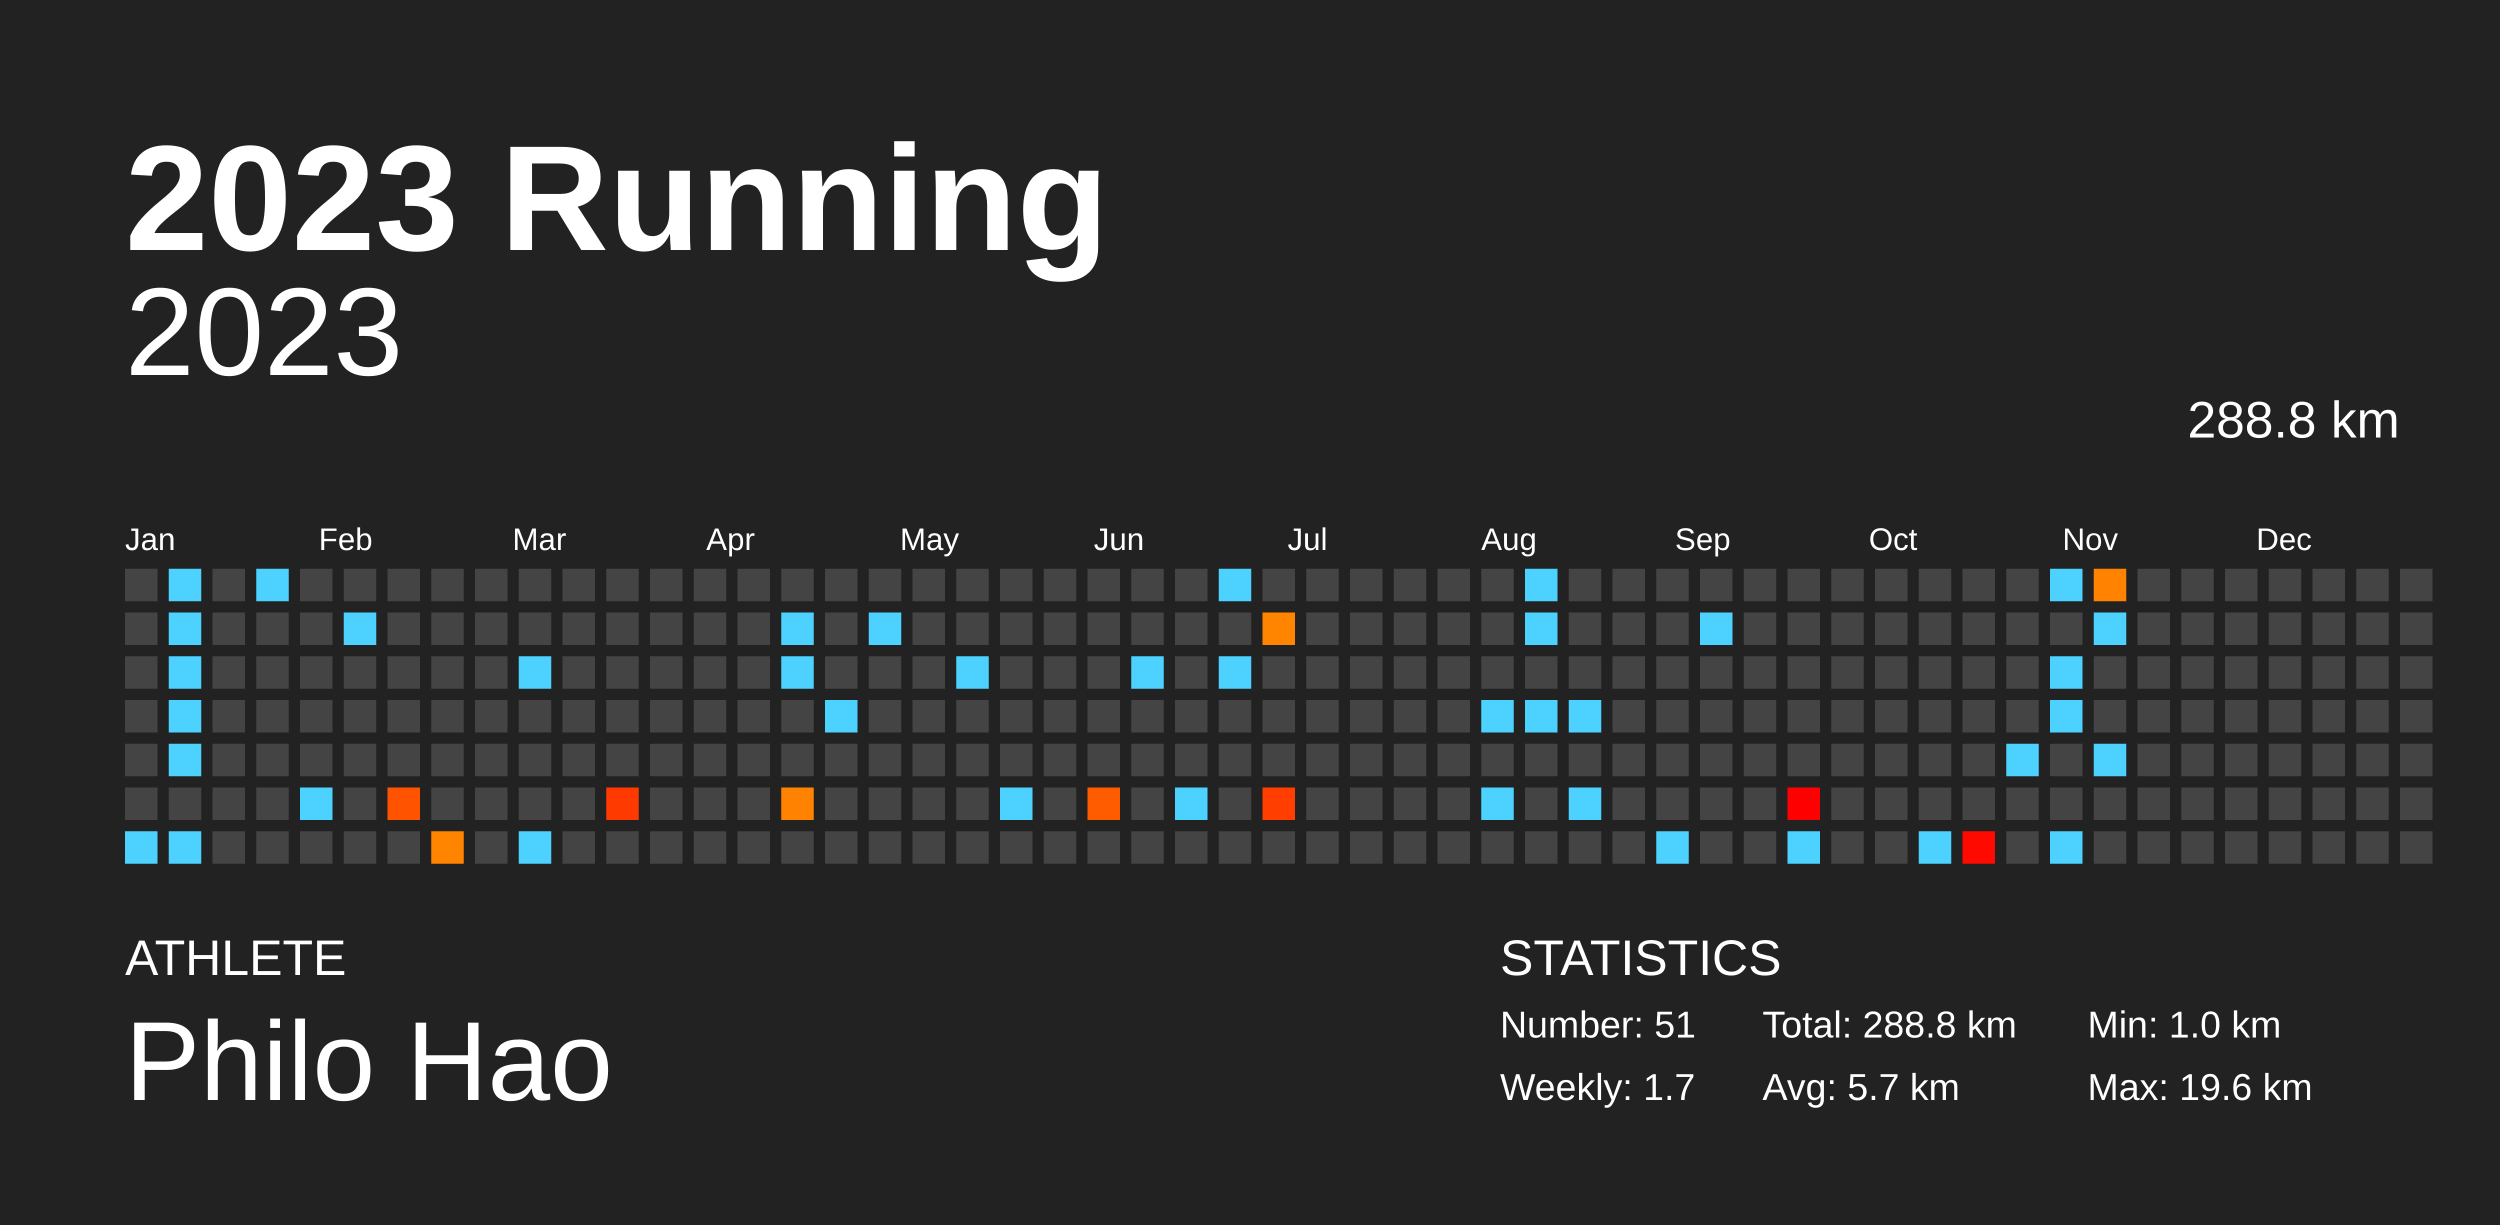
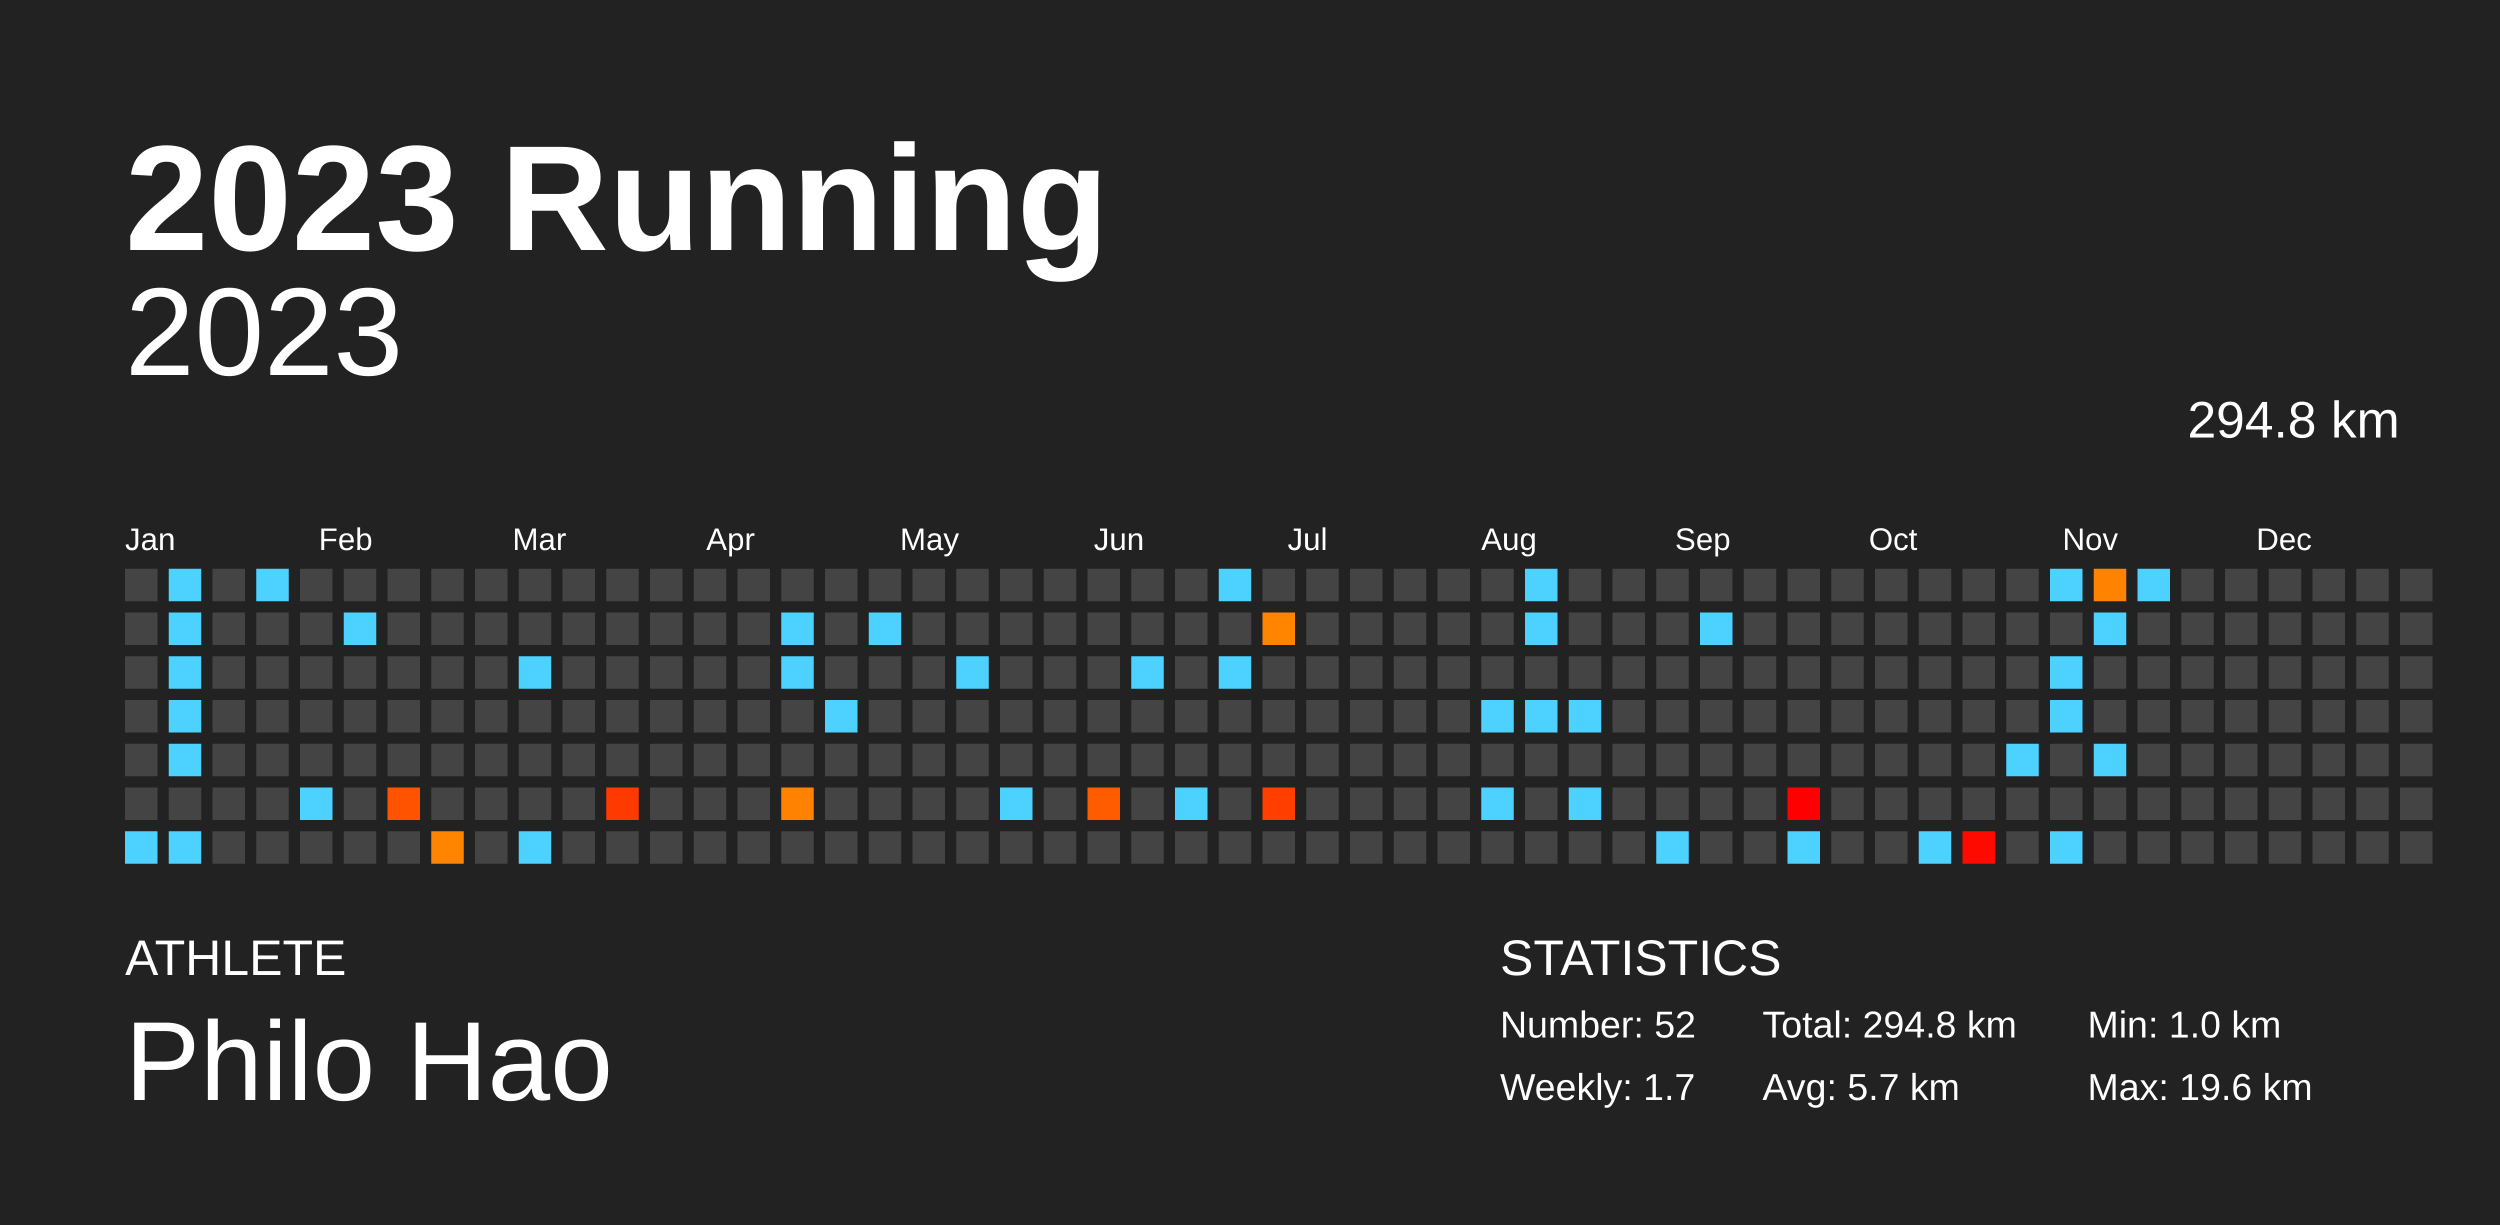
<svg xmlns="http://www.w3.org/2000/svg" baseProfile="full" height="98mm" version="1.1" viewBox="0,0,200,98" width="200mm">
  <defs />
  <rect fill="#222222" height="98" width="200" x="0" y="0" />
  <text fill="#FFFFFF" style="font-size:12px; font-family:Arial; font-weight:bold;" x="10" y="20">2023 Running</text>
  <text fill="#FFFFFF" style="font-size:4px; font-family:Arial" x="10" y="78">ATHLETE</text>
  <text fill="#FFFFFF" style="font-size:9px; font-family:Arial" x="10" y="88">Philo Hao</text>
  <text fill="#FFFFFF" style="font-size:4px; font-family:Arial" x="120" y="78">STATISTICS</text>
-   <text fill="#FFFFFF" style="font-size:3px; font-family:Arial" x="120" y="83">Number: 51</text>
+   <text fill="#FFFFFF" style="font-size:3px; font-family:Arial" x="120" y="83">Number: 52</text>
  <text fill="#FFFFFF" style="font-size:3px; font-family:Arial" x="120" y="88">Weekly: 1.7</text>
-   <text fill="#FFFFFF" style="font-size:3px; font-family:Arial" x="141" y="83">Total: 288.8 km</text>
+   <text fill="#FFFFFF" style="font-size:3px; font-family:Arial" x="141" y="83">Total: 294.8 km</text>
  <text fill="#FFFFFF" style="font-size:3px; font-family:Arial" x="141" y="88">Avg: 5.7 km</text>
  <text fill="#FFFFFF" style="font-size:3px; font-family:Arial" x="167" y="83">Min: 1.0 km</text>
  <text fill="#FFFFFF" style="font-size:3px; font-family:Arial" x="167" y="88">Max: 19.6 km</text>
  <text alignment-baseline="hanging" fill="#FFFFFF" style="font-size:10.0px; font-family:Arial;" x="10" y="30">2023</text>
-   <text alignment-baseline="hanging" fill="#FFFFFF" style="font-size:4.125px; font-family:Arial;" x="175" y="35">288.8 km</text>
+   <text alignment-baseline="hanging" fill="#FFFFFF" style="font-size:4.125px; font-family:Arial;" x="175" y="35">294.8 km</text>
  <text fill="#FFFFFF" style="font-size:2.5px; font-family:Arial" x="10.0" y="44">Jan</text>
  <text fill="#FFFFFF" style="font-size:2.5px; font-family:Arial" x="25.5" y="44">Feb</text>
  <text fill="#FFFFFF" style="font-size:2.5px; font-family:Arial" x="41.0" y="44">Mar</text>
  <text fill="#FFFFFF" style="font-size:2.5px; font-family:Arial" x="56.5" y="44">Apr</text>
  <text fill="#FFFFFF" style="font-size:2.5px; font-family:Arial" x="72.0" y="44">May</text>
  <text fill="#FFFFFF" style="font-size:2.5px; font-family:Arial" x="87.5" y="44">Jun</text>
  <text fill="#FFFFFF" style="font-size:2.5px; font-family:Arial" x="103.0" y="44">Jul</text>
  <text fill="#FFFFFF" style="font-size:2.5px; font-family:Arial" x="118.5" y="44">Aug</text>
  <text fill="#FFFFFF" style="font-size:2.5px; font-family:Arial" x="134.0" y="44">Sep</text>
  <text fill="#FFFFFF" style="font-size:2.5px; font-family:Arial" x="149.5" y="44">Oct</text>
  <text fill="#FFFFFF" style="font-size:2.5px; font-family:Arial" x="165.0" y="44">Nov</text>
  <text fill="#FFFFFF" style="font-size:2.5px; font-family:Arial" x="180.5" y="44">Dec</text>
  <rect fill="#444444" height="2.6" width="2.6" x="10.0" y="45.5" />
  <rect fill="#444444" height="2.6" width="2.6" x="10.0" y="49.0" />
  <rect fill="#444444" height="2.6" width="2.6" x="10.0" y="52.5" />
  <rect fill="#444444" height="2.6" width="2.6" x="10.0" y="56.0" />
  <rect fill="#444444" height="2.6" width="2.6" x="10.0" y="59.5" />
  <rect fill="#444444" height="2.6" width="2.6" x="10.0" y="63.0" />
  <rect fill="#4dd2ff" height="2.6" width="2.6" x="10.0" y="66.5" />
  <rect fill="#4dd2ff" height="2.6" width="2.6" x="13.5" y="45.5" />
  <rect fill="#4dd2ff" height="2.6" width="2.6" x="13.5" y="49.0" />
  <rect fill="#4dd2ff" height="2.6" width="2.6" x="13.5" y="52.5" />
  <rect fill="#4dd2ff" height="2.6" width="2.6" x="13.5" y="56.0" />
  <rect fill="#4dd2ff" height="2.6" width="2.6" x="13.5" y="59.5" />
  <rect fill="#444444" height="2.6" width="2.6" x="13.5" y="63.0" />
  <rect fill="#4dd2ff" height="2.6" width="2.6" x="13.5" y="66.5" />
  <rect fill="#444444" height="2.6" width="2.6" x="17.0" y="45.5" />
  <rect fill="#444444" height="2.6" width="2.6" x="17.0" y="49.0" />
  <rect fill="#444444" height="2.6" width="2.6" x="17.0" y="52.5" />
  <rect fill="#444444" height="2.6" width="2.6" x="17.0" y="56.0" />
  <rect fill="#444444" height="2.6" width="2.6" x="17.0" y="59.5" />
  <rect fill="#444444" height="2.6" width="2.6" x="17.0" y="63.0" />
  <rect fill="#444444" height="2.6" width="2.6" x="17.0" y="66.5" />
  <rect fill="#4dd2ff" height="2.6" width="2.6" x="20.5" y="45.5" />
  <rect fill="#444444" height="2.6" width="2.6" x="20.5" y="49.0" />
  <rect fill="#444444" height="2.6" width="2.6" x="20.5" y="52.5" />
  <rect fill="#444444" height="2.6" width="2.6" x="20.5" y="56.0" />
  <rect fill="#444444" height="2.6" width="2.6" x="20.5" y="59.5" />
  <rect fill="#444444" height="2.6" width="2.6" x="20.5" y="63.0" />
  <rect fill="#444444" height="2.6" width="2.6" x="20.5" y="66.5" />
  <rect fill="#444444" height="2.6" width="2.6" x="24.0" y="45.5" />
  <rect fill="#444444" height="2.6" width="2.6" x="24.0" y="49.0" />
  <rect fill="#444444" height="2.6" width="2.6" x="24.0" y="52.5" />
  <rect fill="#444444" height="2.6" width="2.6" x="24.0" y="56.0" />
  <rect fill="#444444" height="2.6" width="2.6" x="24.0" y="59.5" />
  <rect fill="#4dd2ff" height="2.6" width="2.6" x="24.0" y="63.0" />
  <rect fill="#444444" height="2.6" width="2.6" x="24.0" y="66.5" />
  <rect fill="#444444" height="2.6" width="2.6" x="27.5" y="45.5" />
  <rect fill="#4dd2ff" height="2.6" width="2.6" x="27.5" y="49.0" />
  <rect fill="#444444" height="2.6" width="2.6" x="27.5" y="52.5" />
  <rect fill="#444444" height="2.6" width="2.6" x="27.5" y="56.0" />
  <rect fill="#444444" height="2.6" width="2.6" x="27.5" y="59.5" />
  <rect fill="#444444" height="2.6" width="2.6" x="27.5" y="63.0" />
  <rect fill="#444444" height="2.6" width="2.6" x="27.5" y="66.5" />
  <rect fill="#444444" height="2.6" width="2.6" x="31.0" y="45.5" />
  <rect fill="#444444" height="2.6" width="2.6" x="31.0" y="49.0" />
  <rect fill="#444444" height="2.6" width="2.6" x="31.0" y="52.5" />
  <rect fill="#444444" height="2.6" width="2.6" x="31.0" y="56.0" />
  <rect fill="#444444" height="2.6" width="2.6" x="31.0" y="59.5" />
  <rect fill="#ff5300" height="2.6" width="2.6" x="31.0" y="63.0" />
  <rect fill="#444444" height="2.6" width="2.6" x="31.0" y="66.5" />
  <rect fill="#444444" height="2.6" width="2.6" x="34.5" y="45.5" />
  <rect fill="#444444" height="2.6" width="2.6" x="34.5" y="49.0" />
  <rect fill="#444444" height="2.6" width="2.6" x="34.5" y="52.5" />
  <rect fill="#444444" height="2.6" width="2.6" x="34.5" y="56.0" />
  <rect fill="#444444" height="2.6" width="2.6" x="34.5" y="59.5" />
  <rect fill="#444444" height="2.6" width="2.6" x="34.5" y="63.0" />
  <rect fill="#ff8400" height="2.6" width="2.6" x="34.5" y="66.5" />
  <rect fill="#444444" height="2.6" width="2.6" x="38.0" y="45.5" />
  <rect fill="#444444" height="2.6" width="2.6" x="38.0" y="49.0" />
  <rect fill="#444444" height="2.6" width="2.6" x="38.0" y="52.5" />
  <rect fill="#444444" height="2.6" width="2.6" x="38.0" y="56.0" />
  <rect fill="#444444" height="2.6" width="2.6" x="38.0" y="59.5" />
  <rect fill="#444444" height="2.6" width="2.6" x="38.0" y="63.0" />
  <rect fill="#444444" height="2.6" width="2.6" x="38.0" y="66.5" />
  <rect fill="#444444" height="2.6" width="2.6" x="41.5" y="45.5" />
  <rect fill="#444444" height="2.6" width="2.6" x="41.5" y="49.0" />
  <rect fill="#4dd2ff" height="2.6" width="2.6" x="41.5" y="52.5" />
  <rect fill="#444444" height="2.6" width="2.6" x="41.5" y="56.0" />
  <rect fill="#444444" height="2.6" width="2.6" x="41.5" y="59.5" />
  <rect fill="#444444" height="2.6" width="2.6" x="41.5" y="63.0" />
  <rect fill="#4dd2ff" height="2.6" width="2.6" x="41.5" y="66.5" />
  <rect fill="#444444" height="2.6" width="2.6" x="45.0" y="45.5" />
  <rect fill="#444444" height="2.6" width="2.6" x="45.0" y="49.0" />
  <rect fill="#444444" height="2.6" width="2.6" x="45.0" y="52.5" />
  <rect fill="#444444" height="2.6" width="2.6" x="45.0" y="56.0" />
  <rect fill="#444444" height="2.6" width="2.6" x="45.0" y="59.5" />
  <rect fill="#444444" height="2.6" width="2.6" x="45.0" y="63.0" />
  <rect fill="#444444" height="2.6" width="2.6" x="45.0" y="66.5" />
  <rect fill="#444444" height="2.6" width="2.6" x="48.5" y="45.5" />
  <rect fill="#444444" height="2.6" width="2.6" x="48.5" y="49.0" />
  <rect fill="#444444" height="2.6" width="2.6" x="48.5" y="52.5" />
  <rect fill="#444444" height="2.6" width="2.6" x="48.5" y="56.0" />
  <rect fill="#444444" height="2.6" width="2.6" x="48.5" y="59.5" />
  <rect fill="#ff3a00" height="2.6" width="2.6" x="48.5" y="63.0" />
  <rect fill="#444444" height="2.6" width="2.6" x="48.5" y="66.5" />
  <rect fill="#444444" height="2.6" width="2.6" x="52.0" y="45.5" />
  <rect fill="#444444" height="2.6" width="2.6" x="52.0" y="49.0" />
  <rect fill="#444444" height="2.6" width="2.6" x="52.0" y="52.5" />
  <rect fill="#444444" height="2.6" width="2.6" x="52.0" y="56.0" />
  <rect fill="#444444" height="2.6" width="2.6" x="52.0" y="59.5" />
  <rect fill="#444444" height="2.6" width="2.6" x="52.0" y="63.0" />
  <rect fill="#444444" height="2.6" width="2.6" x="52.0" y="66.5" />
  <rect fill="#444444" height="2.6" width="2.6" x="55.5" y="45.5" />
  <rect fill="#444444" height="2.6" width="2.6" x="55.5" y="49.0" />
  <rect fill="#444444" height="2.6" width="2.6" x="55.5" y="52.5" />
  <rect fill="#444444" height="2.6" width="2.6" x="55.5" y="56.0" />
  <rect fill="#444444" height="2.6" width="2.6" x="55.5" y="59.5" />
  <rect fill="#444444" height="2.6" width="2.6" x="55.5" y="63.0" />
  <rect fill="#444444" height="2.6" width="2.6" x="55.5" y="66.5" />
  <rect fill="#444444" height="2.6" width="2.6" x="59.0" y="45.5" />
  <rect fill="#444444" height="2.6" width="2.6" x="59.0" y="49.0" />
  <rect fill="#444444" height="2.6" width="2.6" x="59.0" y="52.5" />
  <rect fill="#444444" height="2.6" width="2.6" x="59.0" y="56.0" />
  <rect fill="#444444" height="2.6" width="2.6" x="59.0" y="59.5" />
  <rect fill="#444444" height="2.6" width="2.6" x="59.0" y="63.0" />
  <rect fill="#444444" height="2.6" width="2.6" x="59.0" y="66.5" />
  <rect fill="#444444" height="2.6" width="2.6" x="62.5" y="45.5" />
  <rect fill="#4dd2ff" height="2.6" width="2.6" x="62.5" y="49.0" />
  <rect fill="#4dd2ff" height="2.6" width="2.6" x="62.5" y="52.5" />
  <rect fill="#444444" height="2.6" width="2.6" x="62.5" y="56.0" />
  <rect fill="#444444" height="2.6" width="2.6" x="62.5" y="59.5" />
  <rect fill="#ff8300" height="2.6" width="2.6" x="62.5" y="63.0" />
  <rect fill="#444444" height="2.6" width="2.6" x="62.5" y="66.5" />
  <rect fill="#444444" height="2.6" width="2.6" x="66.0" y="45.5" />
  <rect fill="#444444" height="2.6" width="2.6" x="66.0" y="49.0" />
  <rect fill="#444444" height="2.6" width="2.6" x="66.0" y="52.5" />
  <rect fill="#4dd2ff" height="2.6" width="2.6" x="66.0" y="56.0" />
  <rect fill="#444444" height="2.6" width="2.6" x="66.0" y="59.5" />
  <rect fill="#444444" height="2.6" width="2.6" x="66.0" y="63.0" />
  <rect fill="#444444" height="2.6" width="2.6" x="66.0" y="66.5" />
  <rect fill="#444444" height="2.6" width="2.6" x="69.5" y="45.5" />
  <rect fill="#4dd2ff" height="2.6" width="2.6" x="69.5" y="49.0" />
  <rect fill="#444444" height="2.6" width="2.6" x="69.5" y="52.5" />
  <rect fill="#444444" height="2.6" width="2.6" x="69.5" y="56.0" />
  <rect fill="#444444" height="2.6" width="2.6" x="69.5" y="59.5" />
  <rect fill="#444444" height="2.6" width="2.6" x="69.5" y="63.0" />
  <rect fill="#444444" height="2.6" width="2.6" x="69.5" y="66.5" />
  <rect fill="#444444" height="2.6" width="2.6" x="73.0" y="45.5" />
  <rect fill="#444444" height="2.6" width="2.6" x="73.0" y="49.0" />
  <rect fill="#444444" height="2.6" width="2.6" x="73.0" y="52.5" />
  <rect fill="#444444" height="2.6" width="2.6" x="73.0" y="56.0" />
  <rect fill="#444444" height="2.6" width="2.6" x="73.0" y="59.5" />
  <rect fill="#444444" height="2.6" width="2.6" x="73.0" y="63.0" />
  <rect fill="#444444" height="2.6" width="2.6" x="73.0" y="66.5" />
  <rect fill="#444444" height="2.6" width="2.6" x="76.5" y="45.5" />
  <rect fill="#444444" height="2.6" width="2.6" x="76.5" y="49.0" />
  <rect fill="#4dd2ff" height="2.6" width="2.6" x="76.5" y="52.5" />
  <rect fill="#444444" height="2.6" width="2.6" x="76.5" y="56.0" />
  <rect fill="#444444" height="2.6" width="2.6" x="76.5" y="59.5" />
  <rect fill="#444444" height="2.6" width="2.6" x="76.5" y="63.0" />
  <rect fill="#444444" height="2.6" width="2.6" x="76.5" y="66.5" />
  <rect fill="#444444" height="2.6" width="2.6" x="80.0" y="45.5" />
  <rect fill="#444444" height="2.6" width="2.6" x="80.0" y="49.0" />
  <rect fill="#444444" height="2.6" width="2.6" x="80.0" y="52.5" />
  <rect fill="#444444" height="2.6" width="2.6" x="80.0" y="56.0" />
  <rect fill="#444444" height="2.6" width="2.6" x="80.0" y="59.5" />
  <rect fill="#4dd2ff" height="2.6" width="2.6" x="80.0" y="63.0" />
  <rect fill="#444444" height="2.6" width="2.6" x="80.0" y="66.5" />
  <rect fill="#444444" height="2.6" width="2.6" x="83.5" y="45.5" />
  <rect fill="#444444" height="2.6" width="2.6" x="83.5" y="49.0" />
  <rect fill="#444444" height="2.6" width="2.6" x="83.5" y="52.5" />
  <rect fill="#444444" height="2.6" width="2.6" x="83.5" y="56.0" />
  <rect fill="#444444" height="2.6" width="2.6" x="83.5" y="59.5" />
  <rect fill="#444444" height="2.6" width="2.6" x="83.5" y="63.0" />
  <rect fill="#444444" height="2.6" width="2.6" x="83.5" y="66.5" />
  <rect fill="#444444" height="2.6" width="2.6" x="87.0" y="45.5" />
  <rect fill="#444444" height="2.6" width="2.6" x="87.0" y="49.0" />
  <rect fill="#444444" height="2.6" width="2.6" x="87.0" y="52.5" />
  <rect fill="#444444" height="2.6" width="2.6" x="87.0" y="56.0" />
  <rect fill="#444444" height="2.6" width="2.6" x="87.0" y="59.5" />
  <rect fill="#ff5c00" height="2.6" width="2.6" x="87.0" y="63.0" />
  <rect fill="#444444" height="2.6" width="2.6" x="87.0" y="66.5" />
  <rect fill="#444444" height="2.6" width="2.6" x="90.5" y="45.5" />
  <rect fill="#444444" height="2.6" width="2.6" x="90.5" y="49.0" />
  <rect fill="#4dd2ff" height="2.6" width="2.6" x="90.5" y="52.5" />
  <rect fill="#444444" height="2.6" width="2.6" x="90.5" y="56.0" />
  <rect fill="#444444" height="2.6" width="2.6" x="90.5" y="59.5" />
  <rect fill="#444444" height="2.6" width="2.6" x="90.5" y="63.0" />
  <rect fill="#444444" height="2.6" width="2.6" x="90.5" y="66.5" />
  <rect fill="#444444" height="2.6" width="2.6" x="94.0" y="45.5" />
  <rect fill="#444444" height="2.6" width="2.6" x="94.0" y="49.0" />
  <rect fill="#444444" height="2.6" width="2.6" x="94.0" y="52.5" />
  <rect fill="#444444" height="2.6" width="2.6" x="94.0" y="56.0" />
  <rect fill="#444444" height="2.6" width="2.6" x="94.0" y="59.5" />
  <rect fill="#4dd2ff" height="2.6" width="2.6" x="94.0" y="63.0" />
  <rect fill="#444444" height="2.6" width="2.6" x="94.0" y="66.5" />
  <rect fill="#4dd2ff" height="2.6" width="2.6" x="97.5" y="45.5" />
  <rect fill="#444444" height="2.6" width="2.6" x="97.5" y="49.0" />
  <rect fill="#4dd2ff" height="2.6" width="2.6" x="97.5" y="52.5" />
  <rect fill="#444444" height="2.6" width="2.6" x="97.5" y="56.0" />
  <rect fill="#444444" height="2.6" width="2.6" x="97.5" y="59.5" />
  <rect fill="#444444" height="2.6" width="2.6" x="97.5" y="63.0" />
  <rect fill="#444444" height="2.6" width="2.6" x="97.5" y="66.5" />
  <rect fill="#444444" height="2.6" width="2.6" x="101.0" y="45.5" />
  <rect fill="#ff8400" height="2.6" width="2.6" x="101.0" y="49.0" />
  <rect fill="#444444" height="2.6" width="2.6" x="101.0" y="52.5" />
  <rect fill="#444444" height="2.6" width="2.6" x="101.0" y="56.0" />
  <rect fill="#444444" height="2.6" width="2.6" x="101.0" y="59.5" />
  <rect fill="#ff3e00" height="2.6" width="2.6" x="101.0" y="63.0" />
  <rect fill="#444444" height="2.6" width="2.6" x="101.0" y="66.5" />
  <rect fill="#444444" height="2.6" width="2.6" x="104.5" y="45.5" />
  <rect fill="#444444" height="2.6" width="2.6" x="104.5" y="49.0" />
  <rect fill="#444444" height="2.6" width="2.6" x="104.5" y="52.5" />
  <rect fill="#444444" height="2.6" width="2.6" x="104.5" y="56.0" />
  <rect fill="#444444" height="2.6" width="2.6" x="104.5" y="59.5" />
  <rect fill="#444444" height="2.6" width="2.6" x="104.5" y="63.0" />
  <rect fill="#444444" height="2.6" width="2.6" x="104.5" y="66.5" />
  <rect fill="#444444" height="2.6" width="2.6" x="108.0" y="45.5" />
  <rect fill="#444444" height="2.6" width="2.6" x="108.0" y="49.0" />
  <rect fill="#444444" height="2.6" width="2.6" x="108.0" y="52.5" />
  <rect fill="#444444" height="2.6" width="2.6" x="108.0" y="56.0" />
  <rect fill="#444444" height="2.6" width="2.6" x="108.0" y="59.5" />
  <rect fill="#444444" height="2.6" width="2.6" x="108.0" y="63.0" />
  <rect fill="#444444" height="2.6" width="2.6" x="108.0" y="66.5" />
  <rect fill="#444444" height="2.6" width="2.6" x="111.5" y="45.5" />
  <rect fill="#444444" height="2.6" width="2.6" x="111.5" y="49.0" />
  <rect fill="#444444" height="2.6" width="2.6" x="111.5" y="52.5" />
  <rect fill="#444444" height="2.6" width="2.6" x="111.5" y="56.0" />
  <rect fill="#444444" height="2.6" width="2.6" x="111.5" y="59.5" />
  <rect fill="#444444" height="2.6" width="2.6" x="111.5" y="63.0" />
  <rect fill="#444444" height="2.6" width="2.6" x="111.5" y="66.5" />
  <rect fill="#444444" height="2.6" width="2.6" x="115.0" y="45.5" />
  <rect fill="#444444" height="2.6" width="2.6" x="115.0" y="49.0" />
  <rect fill="#444444" height="2.6" width="2.6" x="115.0" y="52.5" />
  <rect fill="#444444" height="2.6" width="2.6" x="115.0" y="56.0" />
  <rect fill="#444444" height="2.6" width="2.6" x="115.0" y="59.5" />
  <rect fill="#444444" height="2.6" width="2.6" x="115.0" y="63.0" />
  <rect fill="#444444" height="2.6" width="2.6" x="115.0" y="66.5" />
  <rect fill="#444444" height="2.6" width="2.6" x="118.5" y="45.5" />
  <rect fill="#444444" height="2.6" width="2.6" x="118.5" y="49.0" />
  <rect fill="#444444" height="2.6" width="2.6" x="118.5" y="52.5" />
  <rect fill="#4dd2ff" height="2.6" width="2.6" x="118.5" y="56.0" />
  <rect fill="#444444" height="2.6" width="2.6" x="118.5" y="59.5" />
  <rect fill="#4dd2ff" height="2.6" width="2.6" x="118.5" y="63.0" />
  <rect fill="#444444" height="2.6" width="2.6" x="118.5" y="66.5" />
  <rect fill="#4dd2ff" height="2.6" width="2.6" x="122.0" y="45.5" />
  <rect fill="#4dd2ff" height="2.6" width="2.6" x="122.0" y="49.0" />
  <rect fill="#444444" height="2.6" width="2.6" x="122.0" y="52.5" />
  <rect fill="#4dd2ff" height="2.6" width="2.6" x="122.0" y="56.0" />
  <rect fill="#444444" height="2.6" width="2.6" x="122.0" y="59.5" />
  <rect fill="#444444" height="2.6" width="2.6" x="122.0" y="63.0" />
  <rect fill="#444444" height="2.6" width="2.6" x="122.0" y="66.5" />
  <rect fill="#444444" height="2.6" width="2.6" x="125.5" y="45.5" />
  <rect fill="#444444" height="2.6" width="2.6" x="125.5" y="49.0" />
  <rect fill="#444444" height="2.6" width="2.6" x="125.5" y="52.5" />
  <rect fill="#4dd2ff" height="2.6" width="2.6" x="125.5" y="56.0" />
  <rect fill="#444444" height="2.6" width="2.6" x="125.5" y="59.5" />
  <rect fill="#4dd2ff" height="2.6" width="2.6" x="125.5" y="63.0" />
  <rect fill="#444444" height="2.6" width="2.6" x="125.5" y="66.5" />
  <rect fill="#444444" height="2.6" width="2.6" x="129.0" y="45.5" />
  <rect fill="#444444" height="2.6" width="2.6" x="129.0" y="49.0" />
  <rect fill="#444444" height="2.6" width="2.6" x="129.0" y="52.5" />
  <rect fill="#444444" height="2.6" width="2.6" x="129.0" y="56.0" />
  <rect fill="#444444" height="2.6" width="2.6" x="129.0" y="59.5" />
  <rect fill="#444444" height="2.6" width="2.6" x="129.0" y="63.0" />
  <rect fill="#444444" height="2.6" width="2.6" x="129.0" y="66.5" />
  <rect fill="#444444" height="2.6" width="2.6" x="132.5" y="45.5" />
  <rect fill="#444444" height="2.6" width="2.6" x="132.5" y="49.0" />
  <rect fill="#444444" height="2.6" width="2.6" x="132.5" y="52.5" />
  <rect fill="#444444" height="2.6" width="2.6" x="132.5" y="56.0" />
  <rect fill="#444444" height="2.6" width="2.6" x="132.5" y="59.5" />
  <rect fill="#444444" height="2.6" width="2.6" x="132.5" y="63.0" />
  <rect fill="#4dd2ff" height="2.6" width="2.6" x="132.5" y="66.5" />
  <rect fill="#444444" height="2.6" width="2.6" x="136.0" y="45.5" />
  <rect fill="#4dd2ff" height="2.6" width="2.6" x="136.0" y="49.0" />
  <rect fill="#444444" height="2.6" width="2.6" x="136.0" y="52.5" />
  <rect fill="#444444" height="2.6" width="2.6" x="136.0" y="56.0" />
  <rect fill="#444444" height="2.6" width="2.6" x="136.0" y="59.5" />
  <rect fill="#444444" height="2.6" width="2.6" x="136.0" y="63.0" />
  <rect fill="#444444" height="2.6" width="2.6" x="136.0" y="66.5" />
  <rect fill="#444444" height="2.6" width="2.6" x="139.5" y="45.5" />
  <rect fill="#444444" height="2.6" width="2.6" x="139.5" y="49.0" />
  <rect fill="#444444" height="2.6" width="2.6" x="139.5" y="52.5" />
  <rect fill="#444444" height="2.6" width="2.6" x="139.5" y="56.0" />
  <rect fill="#444444" height="2.6" width="2.6" x="139.5" y="59.5" />
  <rect fill="#444444" height="2.6" width="2.6" x="139.5" y="63.0" />
  <rect fill="#444444" height="2.6" width="2.6" x="139.5" y="66.5" />
  <rect fill="#444444" height="2.6" width="2.6" x="143.0" y="45.5" />
  <rect fill="#444444" height="2.6" width="2.6" x="143.0" y="49.0" />
  <rect fill="#444444" height="2.6" width="2.6" x="143.0" y="52.5" />
  <rect fill="#444444" height="2.6" width="2.6" x="143.0" y="56.0" />
  <rect fill="#444444" height="2.6" width="2.6" x="143.0" y="59.5" />
  <rect fill="#ff0000" height="2.6" width="2.6" x="143.0" y="63.0" />
  <rect fill="#4dd2ff" height="2.6" width="2.6" x="143.0" y="66.5" />
  <rect fill="#444444" height="2.6" width="2.6" x="146.5" y="45.5" />
  <rect fill="#444444" height="2.6" width="2.6" x="146.5" y="49.0" />
  <rect fill="#444444" height="2.6" width="2.6" x="146.5" y="52.5" />
  <rect fill="#444444" height="2.6" width="2.6" x="146.5" y="56.0" />
  <rect fill="#444444" height="2.6" width="2.6" x="146.5" y="59.5" />
  <rect fill="#444444" height="2.6" width="2.6" x="146.5" y="63.0" />
  <rect fill="#444444" height="2.6" width="2.6" x="146.5" y="66.5" />
  <rect fill="#444444" height="2.6" width="2.6" x="150.0" y="45.5" />
  <rect fill="#444444" height="2.6" width="2.6" x="150.0" y="49.0" />
  <rect fill="#444444" height="2.6" width="2.6" x="150.0" y="52.5" />
  <rect fill="#444444" height="2.6" width="2.6" x="150.0" y="56.0" />
  <rect fill="#444444" height="2.6" width="2.6" x="150.0" y="59.5" />
  <rect fill="#444444" height="2.6" width="2.6" x="150.0" y="63.0" />
  <rect fill="#444444" height="2.6" width="2.6" x="150.0" y="66.5" />
  <rect fill="#444444" height="2.6" width="2.6" x="153.5" y="45.5" />
  <rect fill="#444444" height="2.6" width="2.6" x="153.5" y="49.0" />
  <rect fill="#444444" height="2.6" width="2.6" x="153.5" y="52.5" />
  <rect fill="#444444" height="2.6" width="2.6" x="153.5" y="56.0" />
  <rect fill="#444444" height="2.6" width="2.6" x="153.5" y="59.5" />
  <rect fill="#444444" height="2.6" width="2.6" x="153.5" y="63.0" />
  <rect fill="#4dd2ff" height="2.6" width="2.6" x="153.5" y="66.5" />
  <rect fill="#444444" height="2.6" width="2.6" x="157.0" y="45.5" />
  <rect fill="#444444" height="2.6" width="2.6" x="157.0" y="49.0" />
  <rect fill="#444444" height="2.6" width="2.6" x="157.0" y="52.5" />
  <rect fill="#444444" height="2.6" width="2.6" x="157.0" y="56.0" />
  <rect fill="#444444" height="2.6" width="2.6" x="157.0" y="59.5" />
  <rect fill="#444444" height="2.6" width="2.6" x="157.0" y="63.0" />
  <rect fill="#ff0a00" height="2.6" width="2.6" x="157.0" y="66.5" />
  <rect fill="#444444" height="2.6" width="2.6" x="160.5" y="45.5" />
  <rect fill="#444444" height="2.6" width="2.6" x="160.5" y="49.0" />
  <rect fill="#444444" height="2.6" width="2.6" x="160.5" y="52.5" />
  <rect fill="#444444" height="2.6" width="2.6" x="160.5" y="56.0" />
  <rect fill="#4dd2ff" height="2.6" width="2.6" x="160.5" y="59.5" />
  <rect fill="#444444" height="2.6" width="2.6" x="160.5" y="63.0" />
  <rect fill="#444444" height="2.6" width="2.6" x="160.5" y="66.5" />
  <rect fill="#4dd2ff" height="2.6" width="2.6" x="164.0" y="45.5" />
  <rect fill="#444444" height="2.6" width="2.6" x="164.0" y="49.0" />
  <rect fill="#4dd2ff" height="2.6" width="2.6" x="164.0" y="52.5" />
  <rect fill="#4dd2ff" height="2.6" width="2.6" x="164.0" y="56.0" />
  <rect fill="#444444" height="2.6" width="2.6" x="164.0" y="59.5" />
  <rect fill="#444444" height="2.6" width="2.6" x="164.0" y="63.0" />
  <rect fill="#4dd2ff" height="2.6" width="2.6" x="164.0" y="66.5" />
  <rect fill="#ff8200" height="2.6" width="2.6" x="167.5" y="45.5" />
  <rect fill="#4dd2ff" height="2.6" width="2.6" x="167.5" y="49.0" />
  <rect fill="#444444" height="2.6" width="2.6" x="167.5" y="52.5" />
  <rect fill="#444444" height="2.6" width="2.6" x="167.5" y="56.0" />
  <rect fill="#4dd2ff" height="2.6" width="2.6" x="167.5" y="59.5" />
  <rect fill="#444444" height="2.6" width="2.6" x="167.5" y="63.0" />
  <rect fill="#444444" height="2.6" width="2.6" x="167.5" y="66.5" />
-   <rect fill="#444444" height="2.6" width="2.6" x="171.0" y="45.5" />
+   <rect fill="#4dd2ff" height="2.6" width="2.6" x="171.0" y="45.5" />
  <rect fill="#444444" height="2.6" width="2.6" x="171.0" y="49.0" />
  <rect fill="#444444" height="2.6" width="2.6" x="171.0" y="52.5" />
  <rect fill="#444444" height="2.6" width="2.6" x="171.0" y="56.0" />
  <rect fill="#444444" height="2.6" width="2.6" x="171.0" y="59.5" />
  <rect fill="#444444" height="2.6" width="2.6" x="171.0" y="63.0" />
  <rect fill="#444444" height="2.6" width="2.6" x="171.0" y="66.5" />
  <rect fill="#444444" height="2.6" width="2.6" x="174.5" y="45.5" />
  <rect fill="#444444" height="2.6" width="2.6" x="174.5" y="49.0" />
  <rect fill="#444444" height="2.6" width="2.6" x="174.5" y="52.5" />
  <rect fill="#444444" height="2.6" width="2.6" x="174.5" y="56.0" />
  <rect fill="#444444" height="2.6" width="2.6" x="174.5" y="59.5" />
  <rect fill="#444444" height="2.6" width="2.6" x="174.5" y="63.0" />
  <rect fill="#444444" height="2.6" width="2.6" x="174.5" y="66.5" />
  <rect fill="#444444" height="2.6" width="2.6" x="178.0" y="45.5" />
  <rect fill="#444444" height="2.6" width="2.6" x="178.0" y="49.0" />
  <rect fill="#444444" height="2.6" width="2.6" x="178.0" y="52.5" />
  <rect fill="#444444" height="2.6" width="2.6" x="178.0" y="56.0" />
  <rect fill="#444444" height="2.6" width="2.6" x="178.0" y="59.5" />
  <rect fill="#444444" height="2.6" width="2.6" x="178.0" y="63.0" />
  <rect fill="#444444" height="2.6" width="2.6" x="178.0" y="66.5" />
  <rect fill="#444444" height="2.6" width="2.6" x="181.5" y="45.5" />
  <rect fill="#444444" height="2.6" width="2.6" x="181.5" y="49.0" />
  <rect fill="#444444" height="2.6" width="2.6" x="181.5" y="52.5" />
  <rect fill="#444444" height="2.6" width="2.6" x="181.5" y="56.0" />
  <rect fill="#444444" height="2.6" width="2.6" x="181.5" y="59.5" />
  <rect fill="#444444" height="2.6" width="2.6" x="181.5" y="63.0" />
  <rect fill="#444444" height="2.6" width="2.6" x="181.5" y="66.5" />
  <rect fill="#444444" height="2.6" width="2.6" x="185.0" y="45.5" />
  <rect fill="#444444" height="2.6" width="2.6" x="185.0" y="49.0" />
  <rect fill="#444444" height="2.6" width="2.6" x="185.0" y="52.5" />
  <rect fill="#444444" height="2.6" width="2.6" x="185.0" y="56.0" />
  <rect fill="#444444" height="2.6" width="2.6" x="185.0" y="59.5" />
  <rect fill="#444444" height="2.6" width="2.6" x="185.0" y="63.0" />
  <rect fill="#444444" height="2.6" width="2.6" x="185.0" y="66.5" />
  <rect fill="#444444" height="2.6" width="2.6" x="188.5" y="45.5" />
  <rect fill="#444444" height="2.6" width="2.6" x="188.5" y="49.0" />
  <rect fill="#444444" height="2.6" width="2.6" x="188.5" y="52.5" />
  <rect fill="#444444" height="2.6" width="2.6" x="188.5" y="56.0" />
  <rect fill="#444444" height="2.6" width="2.6" x="188.5" y="59.5" />
  <rect fill="#444444" height="2.6" width="2.6" x="188.5" y="63.0" />
  <rect fill="#444444" height="2.6" width="2.6" x="188.5" y="66.5" />
  <rect fill="#444444" height="2.6" width="2.6" x="192.0" y="45.5" />
  <rect fill="#444444" height="2.6" width="2.6" x="192.0" y="49.0" />
  <rect fill="#444444" height="2.6" width="2.6" x="192.0" y="52.5" />
  <rect fill="#444444" height="2.6" width="2.6" x="192.0" y="56.0" />
  <rect fill="#444444" height="2.6" width="2.6" x="192.0" y="59.5" />
  <rect fill="#444444" height="2.6" width="2.6" x="192.0" y="63.0" />
  <rect fill="#444444" height="2.6" width="2.6" x="192.0" y="66.5" />
</svg>
